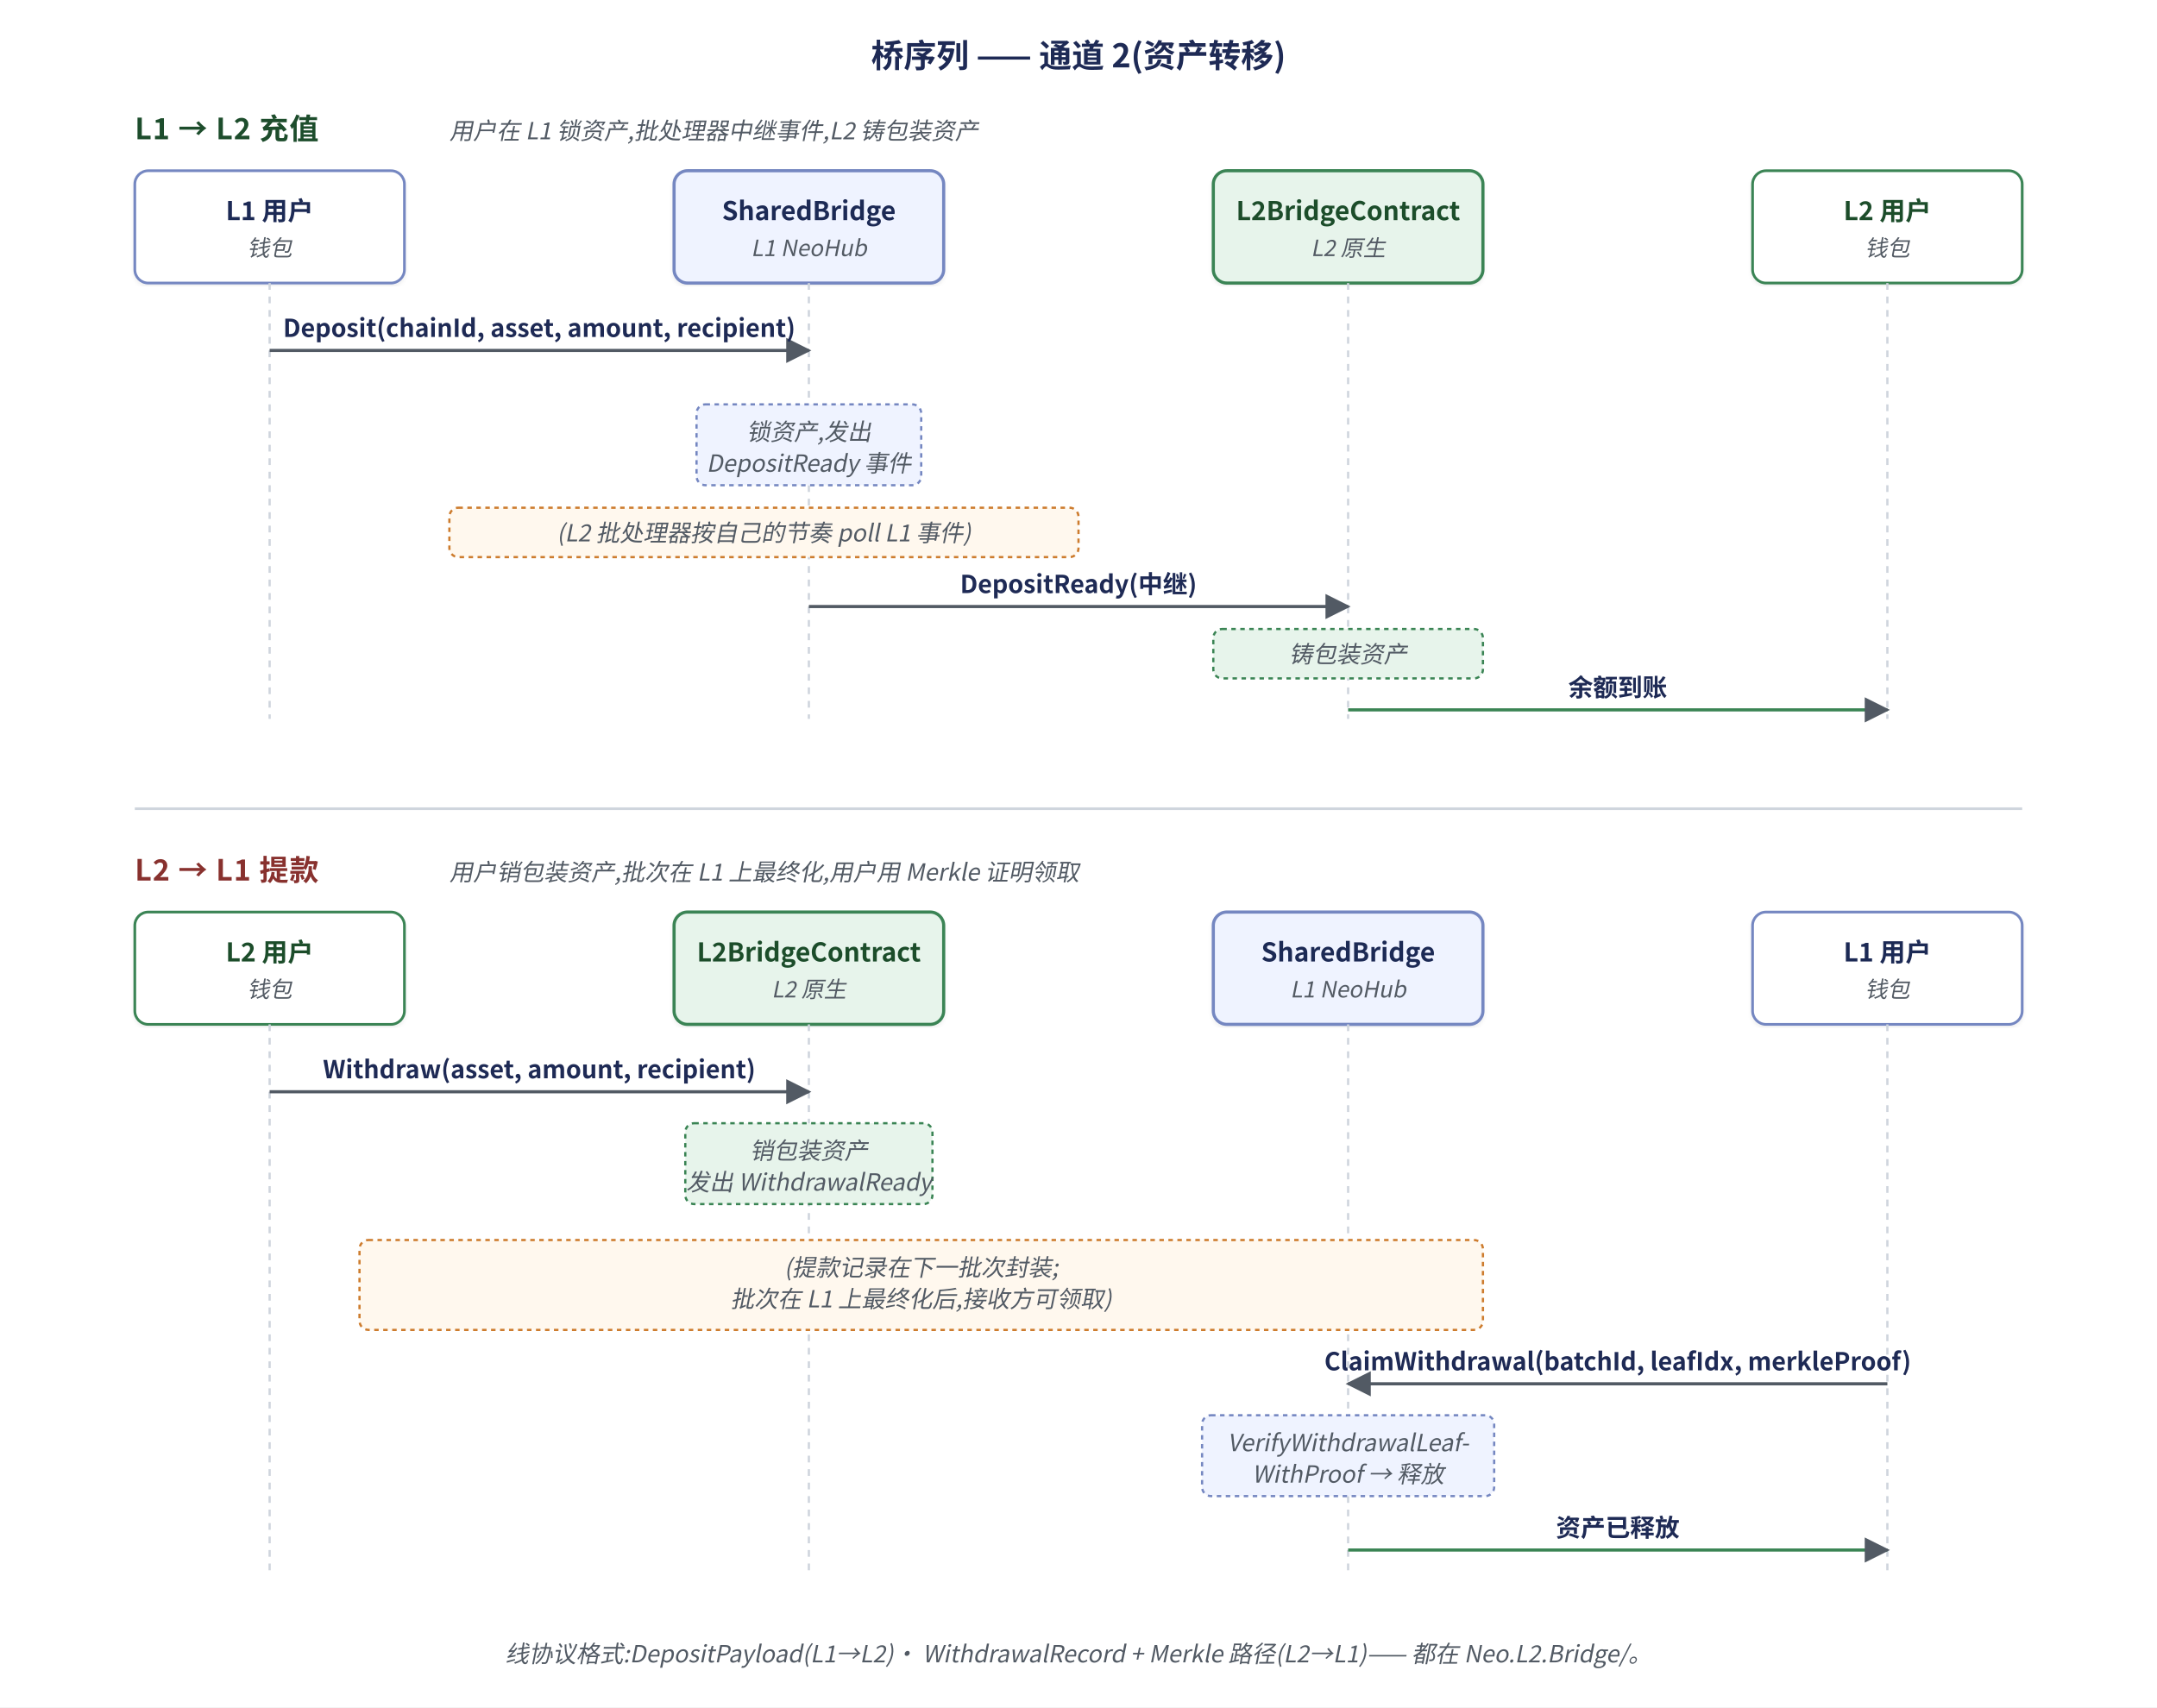
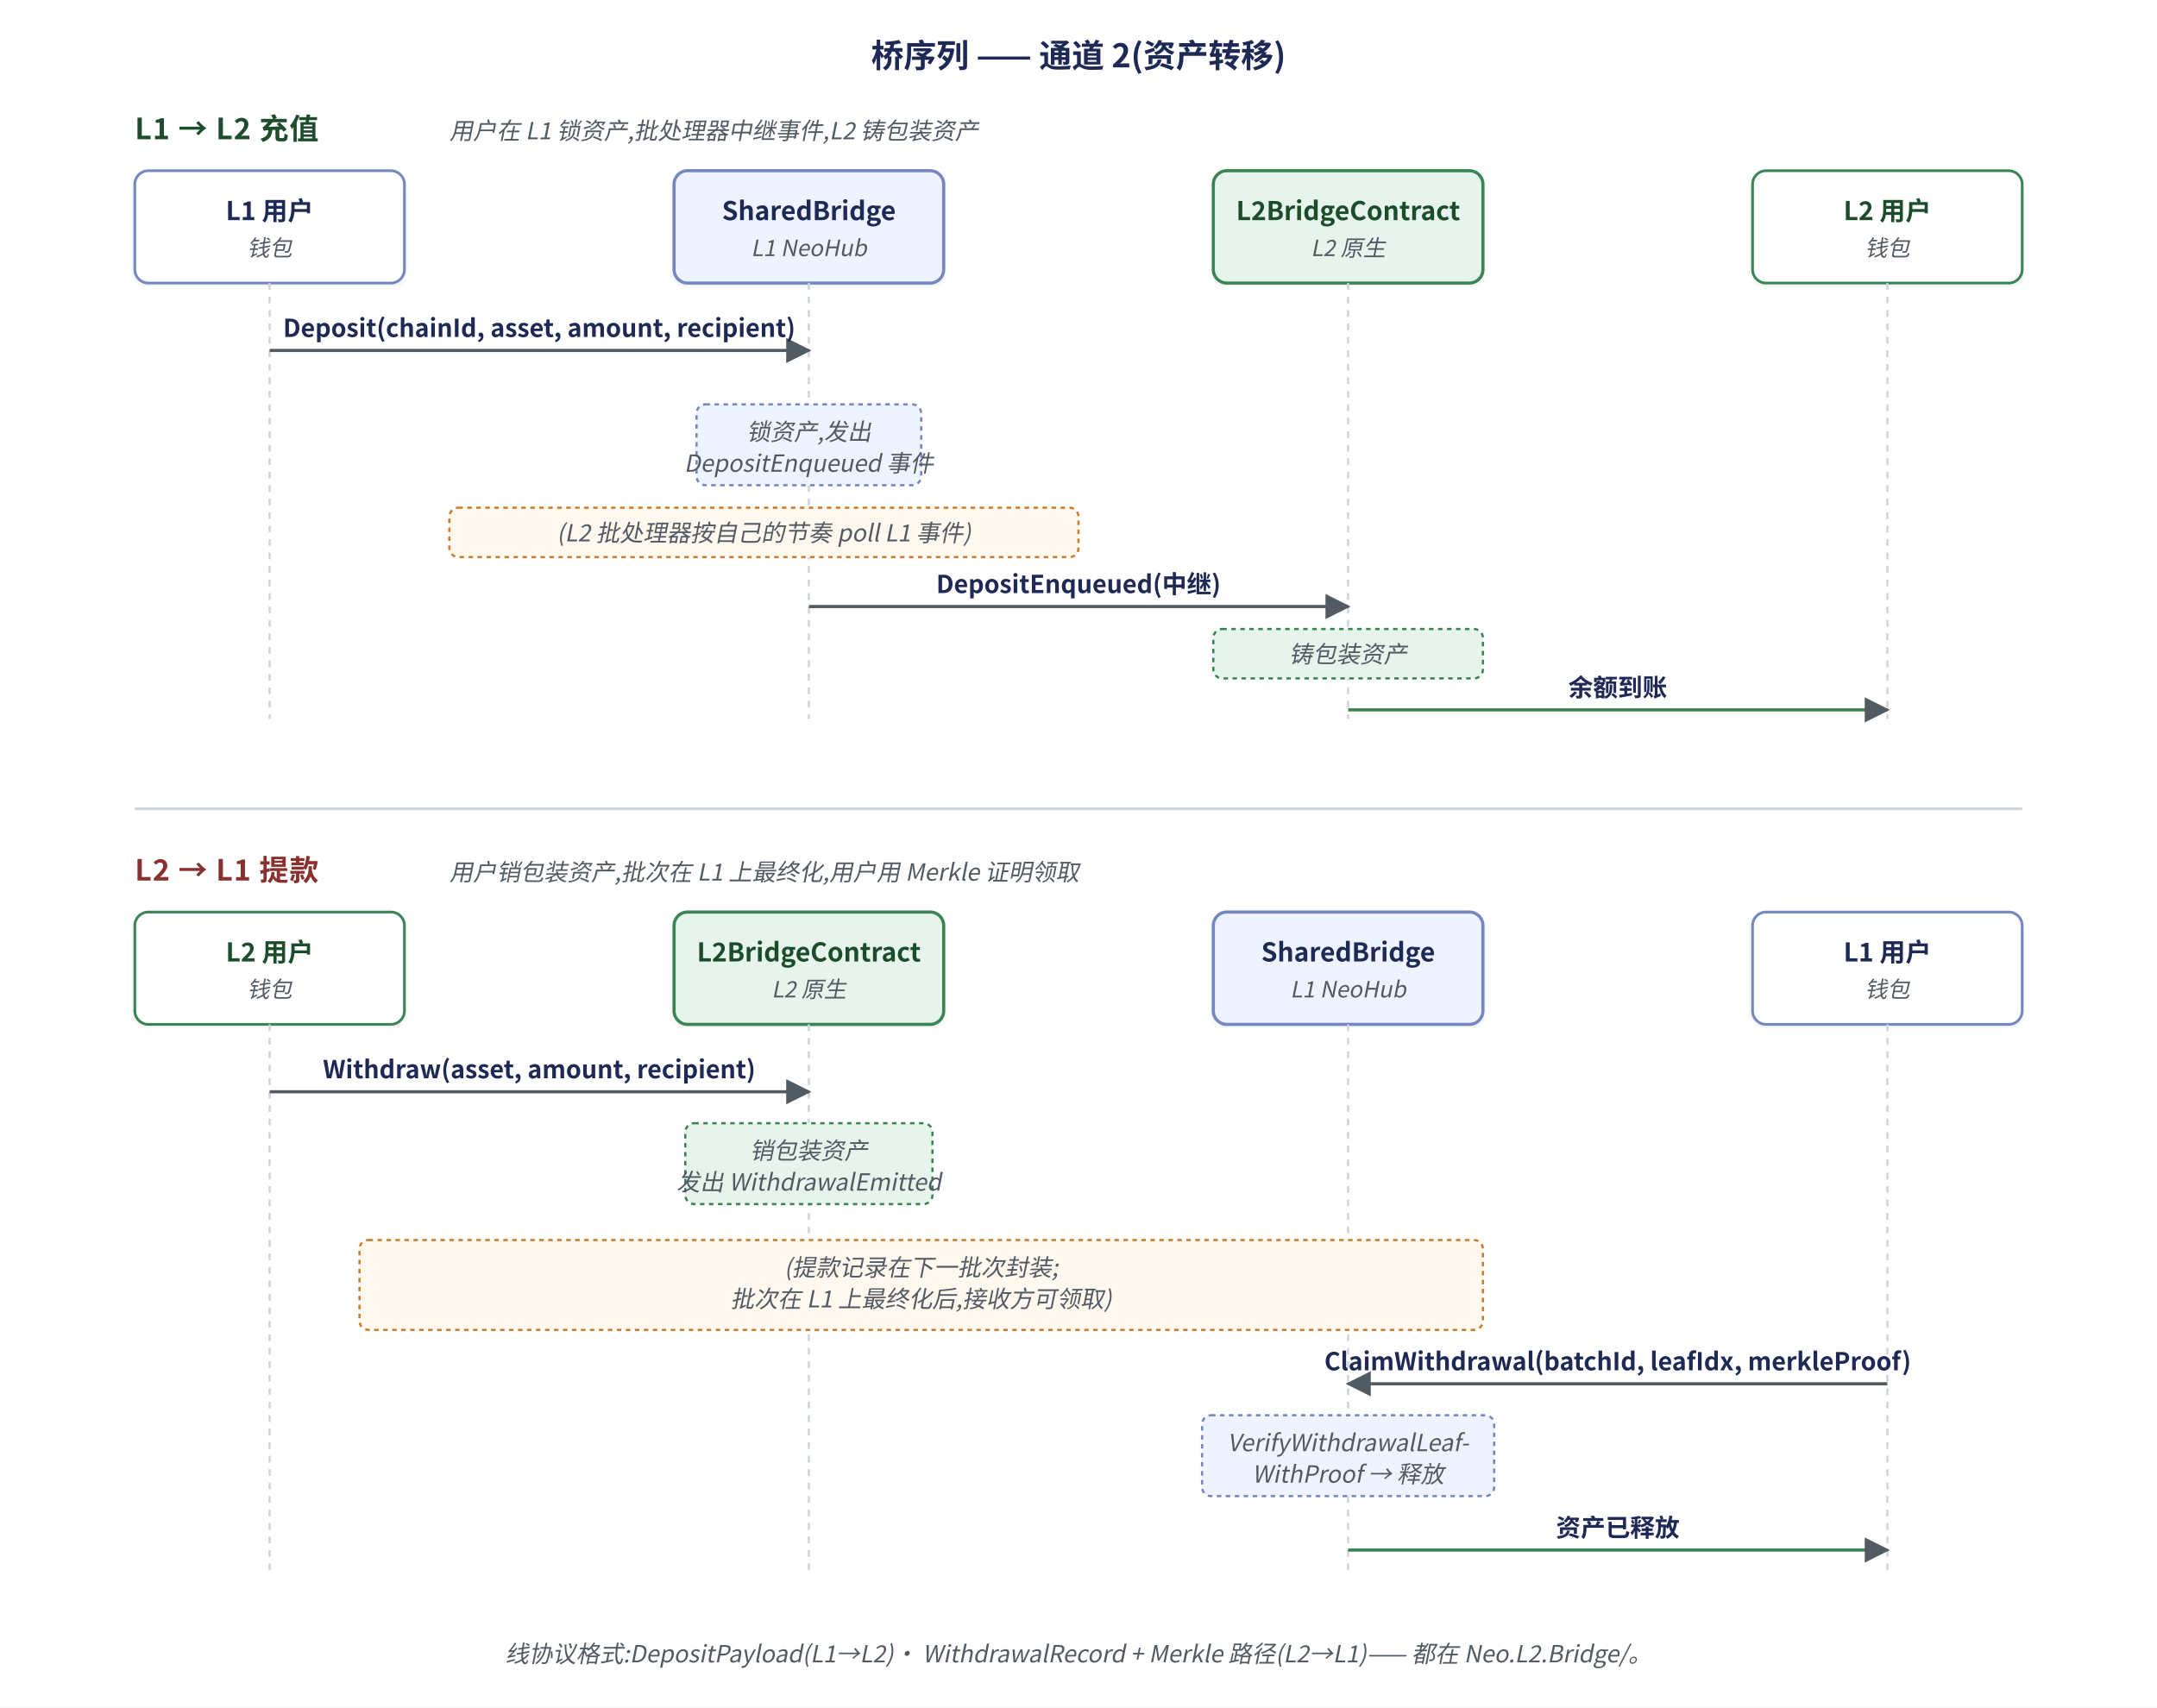
<svg xmlns="http://www.w3.org/2000/svg" viewBox="0 0 960 760" font-family="'Noto Sans CJK SC', 'Source Han Sans SC', 'WenQuanYi Zen Hei', 'Microsoft YaHei', sans-serif" role="img" aria-labelledby="title desc">
  <defs>
    <marker id="arrow" viewBox="0 0 10 10" refX="9" refY="5" markerWidth="8" markerHeight="8" orient="auto">
      <path d="M0,0 L10,5 L0,10 Z" fill="#525a64" />
    </marker>
    <filter id="card" x="-2%" y="-3%" width="104%" height="106%">
      <feDropShadow dx="0" dy="1" stdDeviation="0.9" flood-color="#000000" flood-opacity="0.07" />
    </filter>
    <style>
      .header     { font-size: 14.5px; font-weight: 700; }
      .panel-t    { font-size: 13px; font-weight: 700; letter-spacing: 0.4px; }
      .actor-t    { font-size: 11.5px; font-weight: 700; }
      .actor-s    { font-size: 10px; fill: #525a64; font-style: italic; }
      .lifeline   { stroke: #cfd5dd; stroke-width: 1; stroke-dasharray: 3 3; }
      .msg-t      { font-size: 11px; fill: #1e2a55; font-weight: 600; }
      .msg-s      { font-size: 10.5px; fill: #525a64; font-style: italic; }
      .note       { font-size: 10.5px; fill: #2d3a48; }
    </style>
  </defs>
  <rect width="960" height="760" fill="#ffffff" />
  <text x="480" y="30" text-anchor="middle" class="header" fill="#1e2a55">桥序列 —— 通道 2(资产转移)</text>
  <text x="60" y="62" class="panel-t" fill="#1d4d2c">L1 → L2 充值</text>
  <text x="200" y="62" class="msg-s">用户在 L1 锁资产,批处理器中继事件,L2 铸包装资产</text>
  <g filter="url(#card)">
    <rect x="60" y="76" width="120" height="50" rx="6" ry="6" fill="#ffffff" stroke="#7587c1" stroke-width="1.2" />
    <text x="120" y="98" text-anchor="middle" class="actor-t" fill="#1e2a55">L1 用户</text>
    <text x="120" y="114" text-anchor="middle" class="actor-s">钱包</text>
  </g>
  <g filter="url(#card)">
    <rect x="300" y="76" width="120" height="50" rx="6" ry="6" fill="#eff3ff" stroke="#7587c1" stroke-width="1.4" />
    <text x="360" y="98" text-anchor="middle" class="actor-t" fill="#1e2a55">SharedBridge</text>
    <text x="360" y="114" text-anchor="middle" class="actor-s">L1 NeoHub</text>
  </g>
  <g filter="url(#card)">
    <rect x="540" y="76" width="120" height="50" rx="6" ry="6" fill="#e7f4eb" stroke="#3a8454" stroke-width="1.4" />
    <text x="600" y="98" text-anchor="middle" class="actor-t" fill="#1d4d2c">L2BridgeContract</text>
    <text x="600" y="114" text-anchor="middle" class="actor-s">L2 原生</text>
  </g>
  <g filter="url(#card)">
    <rect x="780" y="76" width="120" height="50" rx="6" ry="6" fill="#ffffff" stroke="#3a8454" stroke-width="1.2" />
    <text x="840" y="98" text-anchor="middle" class="actor-t" fill="#1d4d2c">L2 用户</text>
    <text x="840" y="114" text-anchor="middle" class="actor-s">钱包</text>
  </g>
  <line class="lifeline" x1="120" y1="126" x2="120" y2="320" />
  <line class="lifeline" x1="360" y1="126" x2="360" y2="320" />
  <line class="lifeline" x1="600" y1="126" x2="600" y2="320" />
  <line class="lifeline" x1="840" y1="126" x2="840" y2="320" />
  <line x1="120" y1="156" x2="360" y2="156" stroke="#525a64" stroke-width="1.4" marker-end="url(#arrow)" />
  <text x="240" y="150" text-anchor="middle" class="msg-t">Deposit(chainId, asset, amount, recipient)</text>
  <g>
    <rect x="310" y="180" width="100" height="36" rx="4" ry="4" fill="#eff3ff" stroke="#7587c1" stroke-dasharray="2 2" />
    <text x="360" y="196" text-anchor="middle" class="msg-s">锁资产,发出</text>
-     <text x="360" y="210" text-anchor="middle" class="msg-s">DepositReady 事件</text>
+     <text x="360" y="210" text-anchor="middle" class="msg-s">DepositEnqueued 事件</text>
  </g>
  <g>
    <rect x="200" y="226" width="280" height="22" rx="4" ry="4" fill="#fff8ee" stroke="#cd7c2e" stroke-dasharray="2 2" />
    <text x="340" y="241" text-anchor="middle" class="msg-s">(L2 批处理器按自己的节奏 poll L1 事件)</text>
  </g>
  <line x1="360" y1="270" x2="600" y2="270" stroke="#525a64" stroke-width="1.4" marker-end="url(#arrow)" />
-   <text x="480" y="264" text-anchor="middle" class="msg-t">DepositReady(中继)</text>
+   <text x="480" y="264" text-anchor="middle" class="msg-t">DepositEnqueued(中继)</text>
  <g>
    <rect x="540" y="280" width="120" height="22" rx="4" ry="4" fill="#e7f4eb" stroke="#3a8454" stroke-dasharray="2 2" />
    <text x="600" y="295" text-anchor="middle" class="msg-s">铸包装资产</text>
  </g>
  <line x1="600" y1="316" x2="840" y2="316" stroke="#3a8454" stroke-width="1.4" marker-end="url(#arrow)" />
  <text x="720" y="310" text-anchor="middle" class="msg-t" fill="#1d4d2c">余额到账</text>
  <line x1="60" y1="360" x2="900" y2="360" stroke="#cfd5dd" stroke-width="1.2" />
  <text x="60" y="392" class="panel-t" fill="#88312e">L2 → L1 提款</text>
  <text x="200" y="392" class="msg-s">用户销包装资产,批次在 L1 上最终化,用户用 Merkle 证明领取</text>
  <g filter="url(#card)">
    <rect x="60" y="406" width="120" height="50" rx="6" ry="6" fill="#ffffff" stroke="#3a8454" stroke-width="1.2" />
    <text x="120" y="428" text-anchor="middle" class="actor-t" fill="#1d4d2c">L2 用户</text>
    <text x="120" y="444" text-anchor="middle" class="actor-s">钱包</text>
  </g>
  <g filter="url(#card)">
    <rect x="300" y="406" width="120" height="50" rx="6" ry="6" fill="#e7f4eb" stroke="#3a8454" stroke-width="1.4" />
    <text x="360" y="428" text-anchor="middle" class="actor-t" fill="#1d4d2c">L2BridgeContract</text>
    <text x="360" y="444" text-anchor="middle" class="actor-s">L2 原生</text>
  </g>
  <g filter="url(#card)">
    <rect x="540" y="406" width="120" height="50" rx="6" ry="6" fill="#eff3ff" stroke="#7587c1" stroke-width="1.4" />
    <text x="600" y="428" text-anchor="middle" class="actor-t" fill="#1e2a55">SharedBridge</text>
    <text x="600" y="444" text-anchor="middle" class="actor-s">L1 NeoHub</text>
  </g>
  <g filter="url(#card)">
    <rect x="780" y="406" width="120" height="50" rx="6" ry="6" fill="#ffffff" stroke="#7587c1" stroke-width="1.2" />
    <text x="840" y="428" text-anchor="middle" class="actor-t" fill="#1e2a55">L1 用户</text>
    <text x="840" y="444" text-anchor="middle" class="actor-s">钱包</text>
  </g>
  <line class="lifeline" x1="120" y1="456" x2="120" y2="700" />
  <line class="lifeline" x1="360" y1="456" x2="360" y2="700" />
  <line class="lifeline" x1="600" y1="456" x2="600" y2="700" />
  <line class="lifeline" x1="840" y1="456" x2="840" y2="700" />
  <line x1="120" y1="486" x2="360" y2="486" stroke="#525a64" stroke-width="1.4" marker-end="url(#arrow)" />
  <text x="240" y="480" text-anchor="middle" class="msg-t">Withdraw(asset, amount, recipient)</text>
  <g>
    <rect x="305" y="500" width="110" height="36" rx="4" ry="4" fill="#e7f4eb" stroke="#3a8454" stroke-dasharray="2 2" />
    <text x="360" y="516" text-anchor="middle" class="msg-s">销包装资产</text>
-     <text x="360" y="530" text-anchor="middle" class="msg-s">发出 WithdrawalReady</text>
+     <text x="360" y="530" text-anchor="middle" class="msg-s">发出 WithdrawalEmitted</text>
  </g>
  <g>
    <rect x="160" y="552" width="500" height="40" rx="4" ry="4" fill="#fff8ee" stroke="#cd7c2e" stroke-dasharray="2 2" />
    <text x="410" y="568" text-anchor="middle" class="msg-s">(提款记录在下一批次封装;</text>
    <text x="410" y="582" text-anchor="middle" class="msg-s">批次在 L1 上最终化后,接收方可领取)</text>
  </g>
  <line x1="840" y1="616" x2="600" y2="616" stroke="#525a64" stroke-width="1.4" marker-end="url(#arrow)" />
  <text x="720" y="610" text-anchor="middle" class="msg-t">ClaimWithdrawal(batchId, leafIdx, merkleProof)</text>
  <g>
    <rect x="535" y="630" width="130" height="36" rx="4" ry="4" fill="#eff3ff" stroke="#7587c1" stroke-dasharray="2 2" />
    <text x="600" y="646" text-anchor="middle" class="msg-s">VerifyWithdrawalLeaf-</text>
    <text x="600" y="660" text-anchor="middle" class="msg-s">WithProof → 释放</text>
  </g>
  <line x1="600" y1="690" x2="840" y2="690" stroke="#3a8454" stroke-width="1.4" marker-end="url(#arrow)" />
  <text x="720" y="684" text-anchor="middle" class="msg-t" fill="#1d4d2c">资产已释放</text>
  <text x="480" y="740" text-anchor="middle" class="msg-s" fill="#525a64">线协议格式:DepositPayload(L1→L2)· WithdrawalRecord + Merkle 路径(L2→L1)—— 都在 Neo.L2.Bridge/。</text>
</svg>
